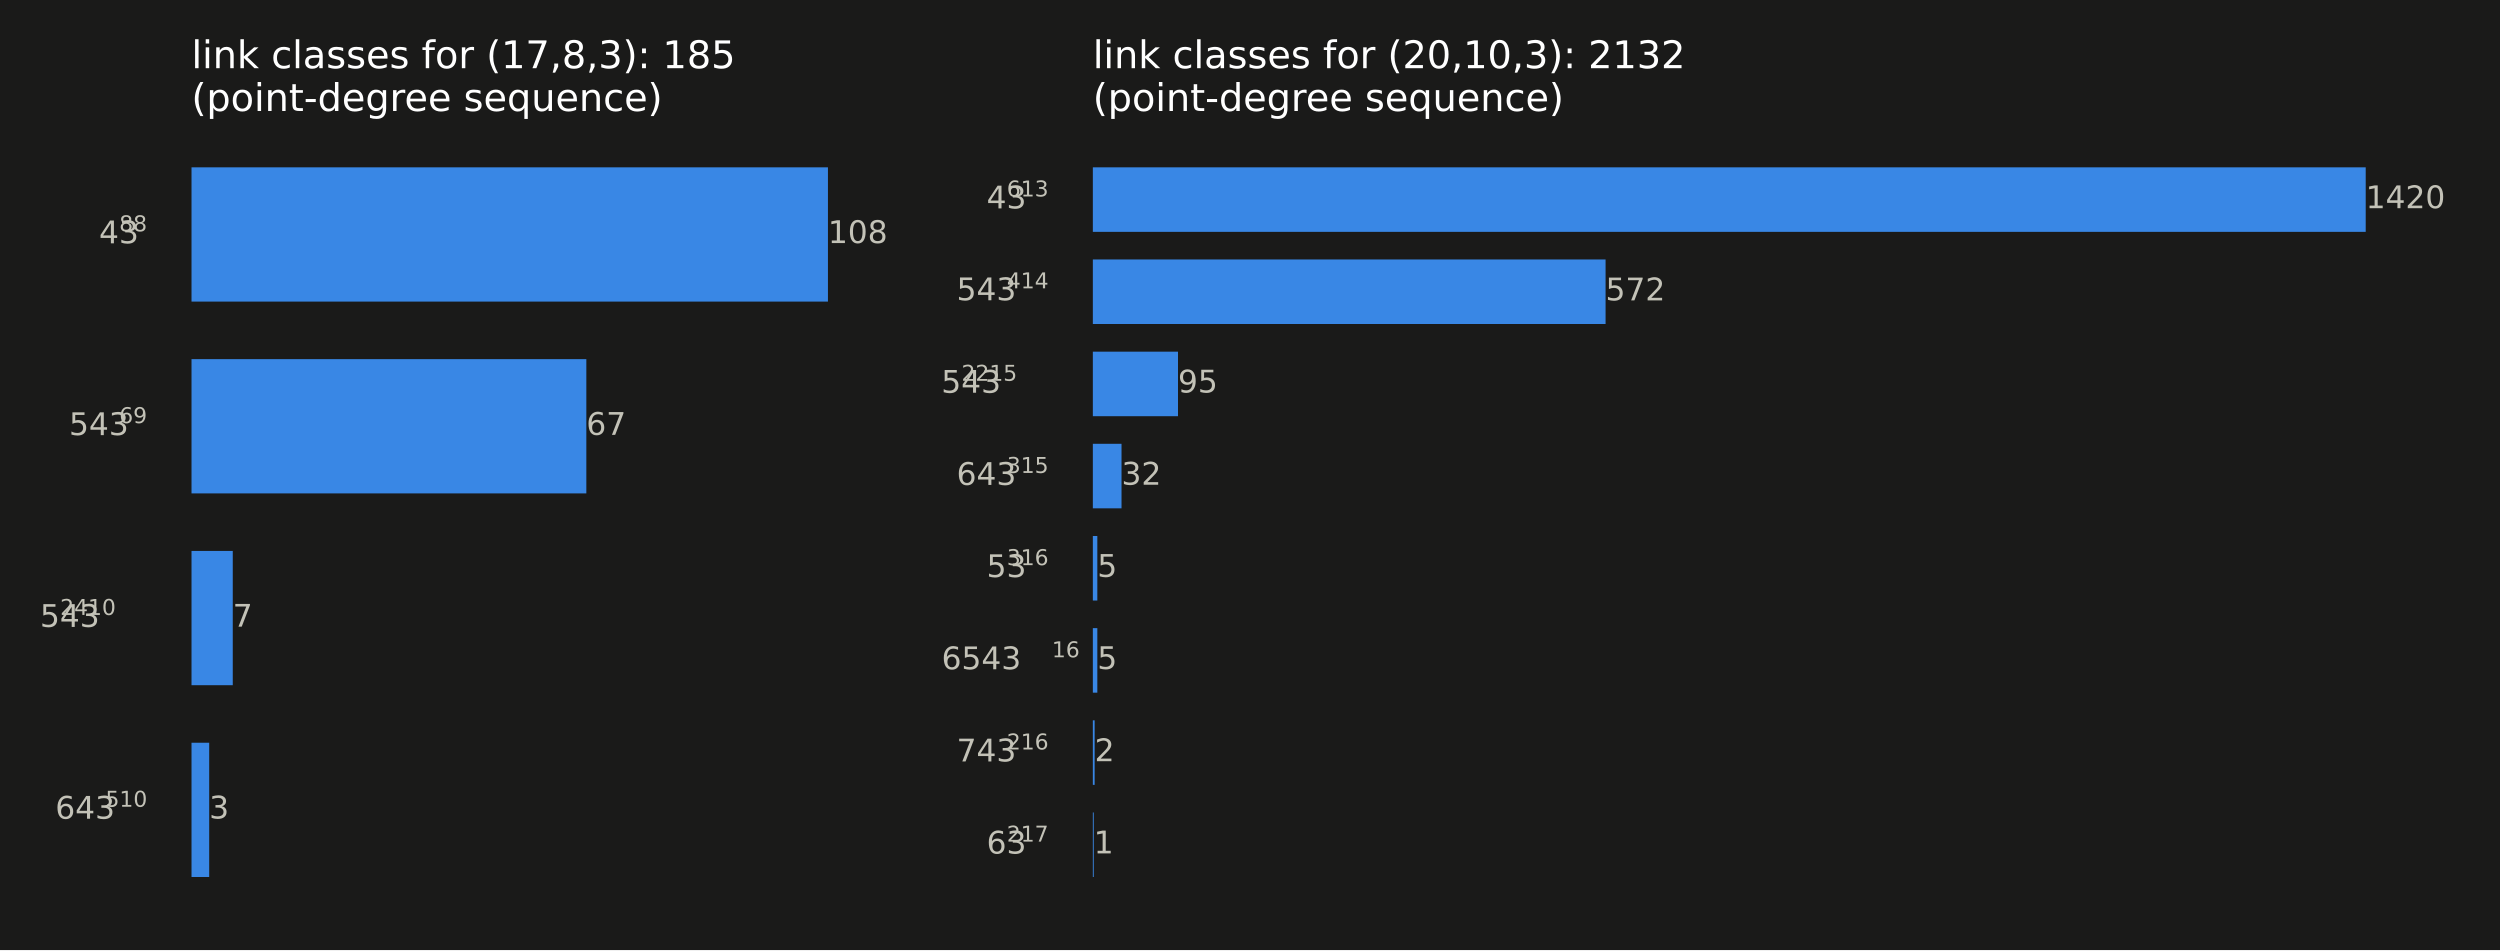
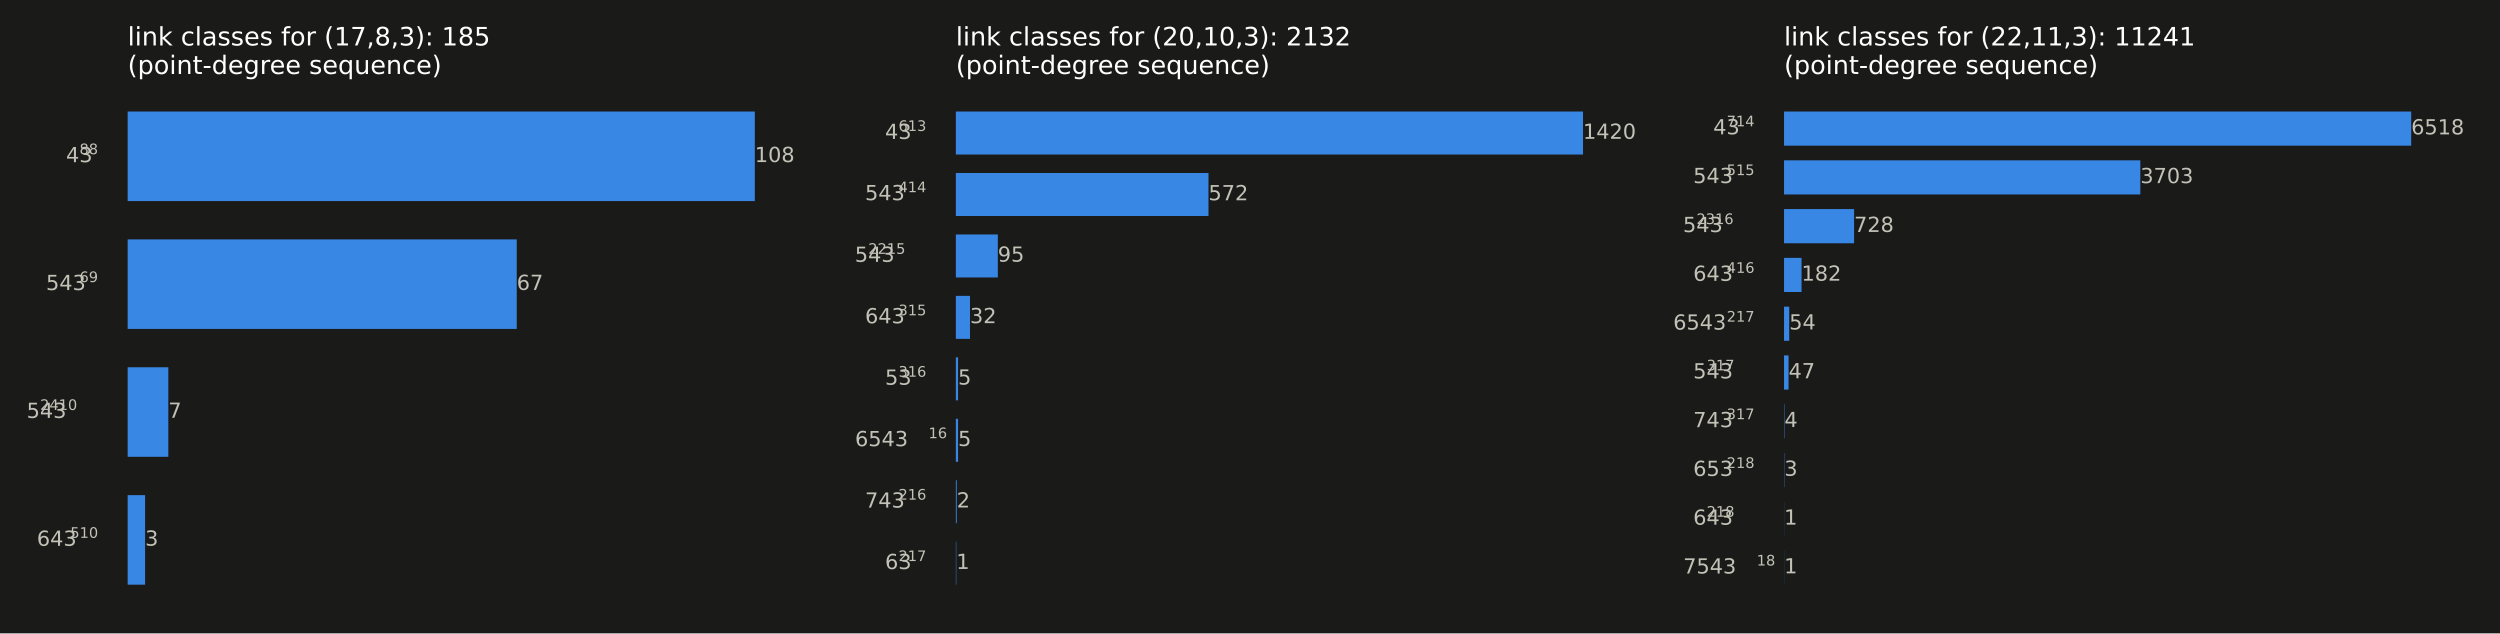
- <svg xmlns="http://www.w3.org/2000/svg" width="720pt" height="273.6pt" viewBox="0 0 720 273.6" version="1.1">
+ <svg xmlns="http://www.w3.org/2000/svg" width="1080pt" height="273.6pt" viewBox="0 0 1080 273.6" version="1.1">
  <defs>
    <style type="text/css">*{stroke-linejoin: round; stroke-linecap: butt}</style>
  </defs>
  <g id="figure_1">
    <g id="patch_1">
-       <path d="M 0 273.6  L 720 273.6  L 720 0  L 0 0  z " style="fill: #1a1a19" />
+       <path d="M 0 273.6  L 1080 273.6  L 1080 0  L 0 0  z " style="fill: #1a1a19" />
    </g>
    <g id="axes_1">
      <g id="patch_2">
-         <path d="M 55.156 262.8  L 247.614 262.8  L 247.614 37.968  L 55.156 37.968  z " style="fill: #1a1a19" />
+         <path d="M 55.156 262.8  L 339.636 262.8  L 339.636 37.968  L 55.156 37.968  z " style="fill: #1a1a19" />
      </g>
      <g id="patch_3">
-         <path d="M 55.156 48.188  L 238.449 48.188  L 238.449 86.857  L 55.156 86.857  z " clip-path="url(#pd483604b65)" style="fill: #3987e5" />
+         <path d="M 55.156 48.188  L 326.089 48.188  L 326.089 86.857  L 55.156 86.857  z " clip-path="url(#pa130e97af3)" style="fill: #3987e5" />
      </g>
      <g id="patch_4">
-         <path d="M 55.156 103.429  L 168.866 103.429  L 168.866 142.098  L 55.156 142.098  z " clip-path="url(#pd483604b65)" style="fill: #3987e5" />
+         <path d="M 55.156 103.429  L 223.235 103.429  L 223.235 142.098  L 55.156 142.098  z " clip-path="url(#pa130e97af3)" style="fill: #3987e5" />
      </g>
      <g id="patch_5">
-         <path d="M 55.156 158.67  L 67.036 158.67  L 67.036 197.339  L 55.156 197.339  z " clip-path="url(#pd483604b65)" style="fill: #3987e5" />
+         <path d="M 55.156 158.67  L 72.717 158.67  L 72.717 197.339  L 55.156 197.339  z " clip-path="url(#pa130e97af3)" style="fill: #3987e5" />
      </g>
      <g id="patch_6">
-         <path d="M 55.156 213.911  L 60.248 213.911  L 60.248 252.58  L 55.156 252.58  z " clip-path="url(#pd483604b65)" style="fill: #3987e5" />
+         <path d="M 55.156 213.911  L 62.682 213.911  L 62.682 252.58  L 55.156 252.58  z " clip-path="url(#pa130e97af3)" style="fill: #3987e5" />
      </g>
      <g id="matplotlib.axis_1" />
      <g id="matplotlib.axis_2">
        <g id="ytick_1">
          <g id="line2d_1" />
          <g id="text_1">
            <g style="fill: #c3c2b7" transform="translate(28.52625 70.94138)">
              <text>
                <tspan style="font: 9px 'DejaVu Sans'" x="0 12.989" y="-0.873">43</tspan>
                <tspan style="font: 6.3px 'DejaVu Sans'" x="5.812 18.801" y="-4.319">88</tspan>
              </text>
            </g>
          </g>
        </g>
        <g id="ytick_2">
          <g id="line2d_2" />
          <g id="text_2">
            <g style="fill: #c3c2b7" transform="translate(19.88625 126.1827)">
              <text>
                <tspan style="font: 9px 'DejaVu Sans'" x="0 8.648 21.637" y="-0.873">543</tspan>
                <tspan style="font: 6.3px 'DejaVu Sans'" x="14.461 27.45" y="-4.319">69</tspan>
              </text>
            </g>
          </g>
        </g>
        <g id="ytick_3">
          <g id="line2d_3" />
          <g id="text_3">
            <g style="fill: #c3c2b7" transform="translate(11.51625 181.4239)">
              <text>
                <tspan style="font: 9px 'DejaVu Sans'" x="0 12.989 25.978" y="-0.873">543</tspan>
                <tspan style="font: 6.3px 'DejaVu Sans'" x="5.812 18.801 31.79 35.798" y="-4.319">2410</tspan>
              </text>
            </g>
          </g>
        </g>
        <g id="ytick_4">
          <g id="line2d_4" />
          <g id="text_4">
            <g style="fill: #c3c2b7" transform="translate(15.92625 236.6652)">
              <text>
                <tspan style="font: 9px 'DejaVu Sans'" x="0 8.648 21.637" y="-0.873">643</tspan>
                <tspan style="font: 6.3px 'DejaVu Sans'" x="14.461 27.45 31.458" y="-4.319">510</tspan>
              </text>
            </g>
          </g>
        </g>
      </g>
      <g id="text_5">
-         <text style="fill: #c3c2b7; font: 9px 'DejaVu Sans'; text-anchor: start" x="238.449" y="70.006" transform="rotate(-0 238.4489 70.00552)"> 108</text>
+         <text style="fill: #c3c2b7; font: 9px 'DejaVu Sans'; text-anchor: start" x="326.089" y="70.006" transform="rotate(-0 326.0894 70.00552)"> 108</text>
      </g>
      <g id="text_6">
-         <text style="fill: #c3c2b7; font: 9px 'DejaVu Sans'; text-anchor: start" x="168.866" y="125.247" transform="rotate(-0 168.8656 125.2468)"> 67</text>
+         <text style="fill: #c3c2b7; font: 9px 'DejaVu Sans'; text-anchor: start" x="223.235" y="125.247" transform="rotate(-0 223.2351 125.2468)"> 67</text>
      </g>
      <g id="text_7">
-         <text style="fill: #c3c2b7; font: 9px 'DejaVu Sans'; text-anchor: start" x="67.036" y="180.488" transform="rotate(-0 67.03633 180.4881)"> 7</text>
+         <text style="fill: #c3c2b7; font: 9px 'DejaVu Sans'; text-anchor: start" x="72.717" y="180.488" transform="rotate(-0 72.71673 180.4881)"> 7</text>
      </g>
      <g id="text_8">
-         <text style="fill: #c3c2b7; font: 9px 'DejaVu Sans'; text-anchor: start" x="60.248" y="235.729" transform="rotate(-0 60.24771 235.7294)"> 3</text>
+         <text style="fill: #c3c2b7; font: 9px 'DejaVu Sans'; text-anchor: start" x="62.682" y="235.729" transform="rotate(-0 62.68217 235.7294)"> 3</text>
      </g>
      <g id="text_9">
        <text style="fill: #ffffff; font: 11px 'DejaVu Sans'" transform="translate(55.15625 19.65041)">link classes for (17,8,3): 185</text>
        <text style="fill: #ffffff; font: 11px 'DejaVu Sans'" transform="translate(55.15625 31.968)">(point-degree sequence)</text>
      </g>
    </g>
    <g id="axes_2">
      <g id="patch_7">
-         <path d="M 314.739 262.8  L 699.654 262.8  L 699.654 37.968  L 314.739 37.968  z " style="fill: #1a1a19" />
+         <path d="M 412.93 262.8  L 697.409 262.8  L 697.409 37.968  L 412.93 37.968  z " style="fill: #1a1a19" />
      </g>
      <g id="patch_8">
-         <path d="M 314.739 48.188  L 681.325 48.188  L 681.325 66.769  L 314.739 66.769  z " clip-path="url(#p8af80ec3a3)" style="fill: #3987e5" />
+         <path d="M 412.93 48.188  L 683.863 48.188  L 683.863 66.769  L 412.93 66.769  z " clip-path="url(#p48940b7e4e)" style="fill: #3987e5" />
      </g>
      <g id="patch_9">
-         <path d="M 314.739 74.732  L 462.406 74.732  L 462.406 93.313  L 314.739 93.313  z " clip-path="url(#p8af80ec3a3)" style="fill: #3987e5" />
+         <path d="M 412.93 74.732  L 522.066 74.732  L 522.066 93.313  L 412.93 93.313  z " clip-path="url(#p48940b7e4e)" style="fill: #3987e5" />
      </g>
      <g id="patch_10">
-         <path d="M 314.739 101.277  L 339.264 101.277  L 339.264 119.858  L 314.739 119.858  z " clip-path="url(#p8af80ec3a3)" style="fill: #3987e5" />
+         <path d="M 412.93 101.277  L 431.055 101.277  L 431.055 119.858  L 412.93 119.858  z " clip-path="url(#p48940b7e4e)" style="fill: #3987e5" />
      </g>
      <g id="patch_11">
-         <path d="M 314.739 127.821  L 323 127.821  L 323 146.402  L 314.739 146.402  z " clip-path="url(#p8af80ec3a3)" style="fill: #3987e5" />
+         <path d="M 412.93 127.821  L 419.035 127.821  L 419.035 146.402  L 412.93 146.402  z " clip-path="url(#p48940b7e4e)" style="fill: #3987e5" />
      </g>
      <g id="patch_12">
-         <path d="M 314.739 154.366  L 316.03 154.366  L 316.03 172.947  L 314.739 172.947  z " clip-path="url(#p8af80ec3a3)" style="fill: #3987e5" />
+         <path d="M 412.93 154.366  L 413.884 154.366  L 413.884 172.947  L 412.93 172.947  z " clip-path="url(#p48940b7e4e)" style="fill: #3987e5" />
      </g>
      <g id="patch_13">
-         <path d="M 314.739 180.91  L 316.03 180.91  L 316.03 199.491  L 314.739 199.491  z " clip-path="url(#p8af80ec3a3)" style="fill: #3987e5" />
+         <path d="M 412.93 180.91  L 413.884 180.91  L 413.884 199.491  L 412.93 199.491  z " clip-path="url(#p48940b7e4e)" style="fill: #3987e5" />
      </g>
      <g id="patch_14">
-         <path d="M 314.739 207.455  L 315.256 207.455  L 315.256 226.036  L 314.739 226.036  z " clip-path="url(#p8af80ec3a3)" style="fill: #3987e5" />
+         <path d="M 412.93 207.455  L 413.311 207.455  L 413.311 226.036  L 412.93 226.036  z " clip-path="url(#p48940b7e4e)" style="fill: #3987e5" />
      </g>
      <g id="patch_15">
-         <path d="M 314.739 233.999  L 314.997 233.999  L 314.997 252.58  L 314.739 252.58  z " clip-path="url(#p8af80ec3a3)" style="fill: #3987e5" />
+         <path d="M 412.93 233.999  L 413.12 233.999  L 413.12 252.58  L 412.93 252.58  z " clip-path="url(#p48940b7e4e)" style="fill: #3987e5" />
      </g>
      <g id="matplotlib.axis_3" />
      <g id="matplotlib.axis_4">
        <g id="ytick_5">
          <g id="line2d_5" />
          <g id="text_10">
-             <g style="fill: #c3c2b7" transform="translate(284.1493 60.89751)">
+             <g style="fill: #c3c2b7" transform="translate(382.3396 60.89751)">
              <text>
                <tspan style="font: 9px 'DejaVu Sans'" x="0 12.989" y="-0.873">43</tspan>
                <tspan style="font: 6.3px 'DejaVu Sans'" x="5.812 18.801 22.809" y="-4.319">613</tspan>
              </text>
            </g>
          </g>
        </g>
        <g id="ytick_6">
          <g id="line2d_6" />
          <g id="text_11">
-             <g style="fill: #c3c2b7" transform="translate(275.5093 87.44202)">
+             <g style="fill: #c3c2b7" transform="translate(373.6996 87.44202)">
              <text>
                <tspan style="font: 9px 'DejaVu Sans'" x="0 8.648 21.637" y="-0.961">543</tspan>
                <tspan style="font: 6.3px 'DejaVu Sans'" x="14.461 27.45 31.458" y="-4.406">414</tspan>
              </text>
            </g>
          </g>
        </g>
        <g id="ytick_7">
          <g id="line2d_7" />
          <g id="text_12">
-             <g style="fill: #c3c2b7" transform="translate(271.0993 113.9865)">
+             <g style="fill: #c3c2b7" transform="translate(369.2896 113.9865)">
              <text>
                <tspan style="font: 9px 'DejaVu Sans'" x="0 12.989 25.978" y="-0.873">543</tspan>
                <tspan style="font: 6.3px 'DejaVu Sans'" x="5.812 18.801 31.79 35.798" y="-4.319">2215</tspan>
              </text>
            </g>
          </g>
        </g>
        <g id="ytick_8">
          <g id="line2d_8" />
          <g id="text_13">
-             <g style="fill: #c3c2b7" transform="translate(275.5093 140.531)">
+             <g style="fill: #c3c2b7" transform="translate(373.6996 140.531)">
              <text>
                <tspan style="font: 9px 'DejaVu Sans'" x="0 8.648 21.637" y="-0.873">643</tspan>
                <tspan style="font: 6.3px 'DejaVu Sans'" x="14.461 27.45 31.458" y="-4.319">315</tspan>
              </text>
            </g>
          </g>
        </g>
        <g id="ytick_9">
          <g id="line2d_9" />
          <g id="text_14">
-             <g style="fill: #c3c2b7" transform="translate(284.1493 167.0756)">
+             <g style="fill: #c3c2b7" transform="translate(382.3396 167.0756)">
              <text>
                <tspan style="font: 9px 'DejaVu Sans'" x="0 12.989" y="-0.873">53</tspan>
                <tspan style="font: 6.3px 'DejaVu Sans'" x="5.812 18.801 22.809" y="-4.319">316</tspan>
              </text>
            </g>
          </g>
        </g>
        <g id="ytick_10">
          <g id="line2d_10" />
          <g id="text_15">
-             <g style="fill: #c3c2b7" transform="translate(271.1893 193.6201)">
+             <g style="fill: #c3c2b7" transform="translate(369.3796 193.6201)">
              <text>
                <tspan style="font: 9px 'DejaVu Sans'" x="0 8.648 17.297 25.945" y="-0.873">6543</tspan>
                <tspan style="font: 6.3px 'DejaVu Sans'" x="31.757 35.766" y="-4.319">16</tspan>
              </text>
            </g>
          </g>
        </g>
        <g id="ytick_11">
          <g id="line2d_11" />
          <g id="text_16">
-             <g style="fill: #c3c2b7" transform="translate(275.5093 220.1646)">
+             <g style="fill: #c3c2b7" transform="translate(373.6996 220.1646)">
              <text>
                <tspan style="font: 9px 'DejaVu Sans'" x="0 8.648 21.637" y="-0.873">743</tspan>
                <tspan style="font: 6.3px 'DejaVu Sans'" x="14.461 27.45 31.458" y="-4.319">216</tspan>
              </text>
            </g>
          </g>
        </g>
        <g id="ytick_12">
          <g id="line2d_12" />
          <g id="text_17">
-             <g style="fill: #c3c2b7" transform="translate(284.1493 246.7091)">
+             <g style="fill: #c3c2b7" transform="translate(382.3396 246.7091)">
              <text>
                <tspan style="font: 9px 'DejaVu Sans'" x="0 12.989" y="-0.873">63</tspan>
                <tspan style="font: 6.3px 'DejaVu Sans'" x="5.812 18.801 22.809" y="-4.319">217</tspan>
              </text>
            </g>
          </g>
        </g>
      </g>
      <g id="text_18">
-         <text style="fill: #c3c2b7; font: 9px 'DejaVu Sans'; text-anchor: start" x="681.325" y="59.962" transform="rotate(-0 681.3246 59.96165)"> 1420</text>
+         <text style="fill: #c3c2b7; font: 9px 'DejaVu Sans'; text-anchor: start" x="683.863" y="59.962" transform="rotate(-0 683.8627 59.96165)"> 1420</text>
      </g>
      <g id="text_19">
-         <text style="fill: #c3c2b7; font: 9px 'DejaVu Sans'; text-anchor: start" x="462.406" y="86.506" transform="rotate(-0 462.4061 86.50616)"> 572</text>
+         <text style="fill: #c3c2b7; font: 9px 'DejaVu Sans'; text-anchor: start" x="522.066" y="86.506" transform="rotate(-0 522.066 86.50616)"> 572</text>
      </g>
      <g id="text_20">
-         <text style="fill: #c3c2b7; font: 9px 'DejaVu Sans'; text-anchor: start" x="339.264" y="113.051" transform="rotate(-0 339.2644 113.0507)"> 95</text>
+         <text style="fill: #c3c2b7; font: 9px 'DejaVu Sans'; text-anchor: start" x="431.055" y="113.051" transform="rotate(-0 431.0554 113.0507)"> 95</text>
      </g>
      <g id="text_21">
-         <text style="fill: #c3c2b7; font: 9px 'DejaVu Sans'; text-anchor: start" x="323" y="139.595" transform="rotate(-0 323.0004 139.5952)"> 32</text>
+         <text style="fill: #c3c2b7; font: 9px 'DejaVu Sans'; text-anchor: start" x="419.035" y="139.595" transform="rotate(-0 419.0351 139.5952)"> 32</text>
      </g>
      <g id="text_22">
-         <text style="fill: #c3c2b7; font: 9px 'DejaVu Sans'; text-anchor: start" x="316.03" y="166.14" transform="rotate(-0 316.0301 166.1397)"> 5</text>
+         <text style="fill: #c3c2b7; font: 9px 'DejaVu Sans'; text-anchor: start" x="413.884" y="166.14" transform="rotate(-0 413.8836 166.1397)"> 5</text>
      </g>
      <g id="text_23">
-         <text style="fill: #c3c2b7; font: 9px 'DejaVu Sans'; text-anchor: start" x="316.03" y="192.684" transform="rotate(-0 316.0301 192.6842)"> 5</text>
+         <text style="fill: #c3c2b7; font: 9px 'DejaVu Sans'; text-anchor: start" x="413.884" y="192.684" transform="rotate(-0 413.8836 192.6842)"> 5</text>
      </g>
      <g id="text_24">
-         <text style="fill: #c3c2b7; font: 9px 'DejaVu Sans'; text-anchor: start" x="315.256" y="219.229" transform="rotate(-0 315.2556 219.2287)"> 2</text>
+         <text style="fill: #c3c2b7; font: 9px 'DejaVu Sans'; text-anchor: start" x="413.311" y="219.229" transform="rotate(-0 413.3112 219.2287)"> 2</text>
      </g>
      <g id="text_25">
-         <text style="fill: #c3c2b7; font: 9px 'DejaVu Sans'; text-anchor: start" x="314.997" y="245.773" transform="rotate(-0 314.9975 245.7732)"> 1</text>
+         <text style="fill: #c3c2b7; font: 9px 'DejaVu Sans'; text-anchor: start" x="413.12" y="245.773" transform="rotate(-0 413.1204 245.7732)"> 1</text>
      </g>
      <g id="text_26">
-         <text style="fill: #ffffff; font: 11px 'DejaVu Sans'" transform="translate(314.7393 19.65041)">link classes for (20,10,3): 2132</text>
-         <text style="fill: #ffffff; font: 11px 'DejaVu Sans'" transform="translate(314.7393 31.968)">(point-degree sequence)</text>
+         <text style="fill: #ffffff; font: 11px 'DejaVu Sans'" transform="translate(412.9296 19.65041)">link classes for (20,10,3): 2132</text>
+         <text style="fill: #ffffff; font: 11px 'DejaVu Sans'" transform="translate(412.9296 31.968)">(point-degree sequence)</text>
+       </g>
+     </g>
+     <g id="axes_3">
+       <g id="patch_16">
+         <path d="M 770.703 262.8  L 1055.183 262.8  L 1055.183 37.968  L 770.703 37.968  z " style="fill: #1a1a19" />
+       </g>
+       <g id="patch_17">
+         <path d="M 770.703 48.188  L 1041.636 48.188  L 1041.636 62.938  L 770.703 62.938  z " clip-path="url(#p374f5a4f6d)" style="fill: #3987e5" />
+       </g>
+       <g id="patch_18">
+         <path d="M 770.703 69.259  L 924.625 69.259  L 924.625 84.009  L 770.703 84.009  z " clip-path="url(#p374f5a4f6d)" style="fill: #3987e5" />
+       </g>
+       <g id="patch_19">
+         <path d="M 770.703 90.33  L 800.964 90.33  L 800.964 105.08  L 770.703 105.08  z " clip-path="url(#p374f5a4f6d)" style="fill: #3987e5" />
+       </g>
+       <g id="patch_20">
+         <path d="M 770.703 111.402  L 778.268 111.402  L 778.268 126.152  L 770.703 126.152  z " clip-path="url(#p374f5a4f6d)" style="fill: #3987e5" />
+       </g>
+       <g id="patch_21">
+         <path d="M 770.703 132.473  L 772.947 132.473  L 772.947 147.223  L 770.703 147.223  z " clip-path="url(#p374f5a4f6d)" style="fill: #3987e5" />
+       </g>
+       <g id="patch_22">
+         <path d="M 770.703 153.545  L 772.657 153.545  L 772.657 168.295  L 770.703 168.295  z " clip-path="url(#p374f5a4f6d)" style="fill: #3987e5" />
+       </g>
+       <g id="patch_23">
+         <path d="M 770.703 174.616  L 770.869 174.616  L 770.869 189.366  L 770.703 189.366  z " clip-path="url(#p374f5a4f6d)" style="fill: #3987e5" />
+       </g>
+       <g id="patch_24">
+         <path d="M 770.703 195.688  L 770.828 195.688  L 770.828 210.438  L 770.703 210.438  z " clip-path="url(#p374f5a4f6d)" style="fill: #3987e5" />
+       </g>
+       <g id="patch_25">
+         <path d="M 770.703 216.759  L 770.744 216.759  L 770.744 231.509  L 770.703 231.509  z " clip-path="url(#p374f5a4f6d)" style="fill: #3987e5" />
+       </g>
+       <g id="patch_26">
+         <path d="M 770.703 237.83  L 770.744 237.83  L 770.744 252.58  L 770.703 252.58  z " clip-path="url(#p374f5a4f6d)" style="fill: #3987e5" />
+       </g>
+       <g id="matplotlib.axis_5" />
+       <g id="matplotlib.axis_6">
+         <g id="ytick_13">
+           <g id="line2d_13" />
+           <g id="text_27">
+             <g style="fill: #c3c2b7" transform="translate(740.1129 58.98193)">
+               <text>
+                 <tspan style="font: 9px 'DejaVu Sans'" x="0 12.989" y="-0.961">43</tspan>
+                 <tspan style="font: 6.3px 'DejaVu Sans'" x="5.812 18.801 22.809" y="-4.406">714</tspan>
+               </text>
+             </g>
+           </g>
+         </g>
+         <g id="ytick_14">
+           <g id="line2d_14" />
+           <g id="text_28">
+             <g style="fill: #c3c2b7" transform="translate(731.4729 80.05334)">
+               <text>
+                 <tspan style="font: 9px 'DejaVu Sans'" x="0 8.648 21.637" y="-0.961">543</tspan>
+                 <tspan style="font: 6.3px 'DejaVu Sans'" x="14.461 27.45 31.458" y="-4.406">515</tspan>
+               </text>
+             </g>
+           </g>
+         </g>
+         <g id="ytick_15">
+           <g id="line2d_15" />
+           <g id="text_29">
+             <g style="fill: #c3c2b7" transform="translate(727.0629 101.1248)">
+               <text>
+                 <tspan style="font: 9px 'DejaVu Sans'" x="0 12.989 25.978" y="-0.873">543</tspan>
+                 <tspan style="font: 6.3px 'DejaVu Sans'" x="5.812 18.801 31.79 35.798" y="-4.319">2316</tspan>
+               </text>
+             </g>
+           </g>
+         </g>
+         <g id="ytick_16">
+           <g id="line2d_16" />
+           <g id="text_30">
+             <g style="fill: #c3c2b7" transform="translate(731.4729 122.1962)">
+               <text>
+                 <tspan style="font: 9px 'DejaVu Sans'" x="0 8.648 21.637" y="-0.873">643</tspan>
+                 <tspan style="font: 6.3px 'DejaVu Sans'" x="14.461 27.45 31.458" y="-4.319">416</tspan>
+               </text>
+             </g>
+           </g>
+         </g>
+         <g id="ytick_17">
+           <g id="line2d_17" />
+           <g id="text_31">
+             <g style="fill: #c3c2b7" transform="translate(722.8329 143.2676)">
+               <text>
+                 <tspan style="font: 9px 'DejaVu Sans'" x="0 8.648 17.297 30.286" y="-0.873">6543</tspan>
+                 <tspan style="font: 6.3px 'DejaVu Sans'" x="23.109 36.098 40.106" y="-4.319">217</tspan>
+               </text>
+             </g>
+           </g>
+         </g>
+         <g id="ytick_18">
+           <g id="line2d_18" />
+           <g id="text_32">
+             <g style="fill: #c3c2b7" transform="translate(731.4729 164.339)">
+               <text>
+                 <tspan style="font: 9px 'DejaVu Sans'" x="0 12.989 21.637" y="-0.873">543</tspan>
+                 <tspan style="font: 6.3px 'DejaVu Sans'" x="5.812 27.45 31.458" y="-4.319">317</tspan>
+               </text>
+             </g>
+           </g>
+         </g>
+         <g id="ytick_19">
+           <g id="line2d_19" />
+           <g id="text_33">
+             <g style="fill: #c3c2b7" transform="translate(731.4729 185.4104)">
+               <text>
+                 <tspan style="font: 9px 'DejaVu Sans'" x="0 8.648 21.637" y="-0.873">743</tspan>
+                 <tspan style="font: 6.3px 'DejaVu Sans'" x="14.461 27.45 31.458" y="-4.319">317</tspan>
+               </text>
+             </g>
+           </g>
+         </g>
+         <g id="ytick_20">
+           <g id="line2d_20" />
+           <g id="text_34">
+             <g style="fill: #c3c2b7" transform="translate(731.4729 206.4818)">
+               <text>
+                 <tspan style="font: 9px 'DejaVu Sans'" x="0 8.648 21.637" y="-0.873">653</tspan>
+                 <tspan style="font: 6.3px 'DejaVu Sans'" x="14.461 27.45 31.458" y="-4.319">218</tspan>
+               </text>
+             </g>
+           </g>
+         </g>
+         <g id="ytick_21">
+           <g id="line2d_21" />
+           <g id="text_35">
+             <g style="fill: #c3c2b7" transform="translate(731.4729 227.5532)">
+               <text>
+                 <tspan style="font: 9px 'DejaVu Sans'" x="0 12.989 21.637" y="-0.873">643</tspan>
+                 <tspan style="font: 6.3px 'DejaVu Sans'" x="5.812 27.45 31.458" y="-4.319">218</tspan>
+               </text>
+             </g>
+           </g>
+         </g>
+         <g id="ytick_22">
+           <g id="line2d_22" />
+           <g id="text_36">
+             <g style="fill: #c3c2b7" transform="translate(727.1529 248.6247)">
+               <text>
+                 <tspan style="font: 9px 'DejaVu Sans'" x="0 8.648 17.297 25.945" y="-0.873">7543</tspan>
+                 <tspan style="font: 6.3px 'DejaVu Sans'" x="31.757 35.766" y="-4.319">18</tspan>
+               </text>
+             </g>
+           </g>
+         </g>
+       </g>
+       <g id="text_37">
+         <text style="fill: #c3c2b7; font: 9px 'DejaVu Sans'; text-anchor: start" x="1041.636" y="58.046" transform="rotate(-0 1041.636 58.04607)"> 6518</text>
+       </g>
+       <g id="text_38">
+         <text style="fill: #c3c2b7; font: 9px 'DejaVu Sans'; text-anchor: start" x="924.625" y="79.117" transform="rotate(-0 924.6252 79.11748)"> 3703</text>
+       </g>
+       <g id="text_39">
+         <text style="fill: #c3c2b7; font: 9px 'DejaVu Sans'; text-anchor: start" x="800.964" y="100.189" transform="rotate(-0 800.9636 100.1889)"> 728</text>
+       </g>
+       <g id="text_40">
+         <text style="fill: #c3c2b7; font: 9px 'DejaVu Sans'; text-anchor: start" x="778.268" y="121.26" transform="rotate(-0 778.2681 121.2603)"> 182</text>
+       </g>
+       <g id="text_41">
+         <text style="fill: #c3c2b7; font: 9px 'DejaVu Sans'; text-anchor: start" x="772.947" y="142.332" transform="rotate(-0 772.9475 142.3317)"> 54</text>
+       </g>
+       <g id="text_42">
+         <text style="fill: #c3c2b7; font: 9px 'DejaVu Sans'; text-anchor: start" x="772.657" y="163.403" transform="rotate(-0 772.6565 163.4031)"> 47</text>
+       </g>
+       <g id="text_43">
+         <text style="fill: #c3c2b7; font: 9px 'DejaVu Sans'; text-anchor: start" x="770.869" y="184.475" transform="rotate(-0 770.8692 184.4746)"> 4</text>
+       </g>
+       <g id="text_44">
+         <text style="fill: #c3c2b7; font: 9px 'DejaVu Sans'; text-anchor: start" x="770.828" y="205.546" transform="rotate(-0 770.8276 205.546)"> 3</text>
+       </g>
+       <g id="text_45">
+         <text style="fill: #c3c2b7; font: 9px 'DejaVu Sans'; text-anchor: start" x="770.744" y="226.617" transform="rotate(-0 770.7445 226.6174)"> 1</text>
+       </g>
+       <g id="text_46">
+         <text style="fill: #c3c2b7; font: 9px 'DejaVu Sans'; text-anchor: start" x="770.744" y="247.689" transform="rotate(-0 770.7445 247.6888)"> 1</text>
+       </g>
+       <g id="text_47">
+         <text style="fill: #ffffff; font: 11px 'DejaVu Sans'" transform="translate(770.7029 19.65041)">link classes for (22,11,3): 11241</text>
+         <text style="fill: #ffffff; font: 11px 'DejaVu Sans'" transform="translate(770.7029 31.968)">(point-degree sequence)</text>
      </g>
    </g>
  </g>
  <defs>
-     <clipPath id="pd483604b65">
-       <rect x="55.156" y="37.968" width="192.457" height="224.832" />
+     <clipPath id="pa130e97af3">
+       <rect x="55.156" y="37.968" width="284.48" height="224.832" />
    </clipPath>
-     <clipPath id="p8af80ec3a3">
-       <rect x="314.739" y="37.968" width="384.915" height="224.832" />
+     <clipPath id="p48940b7e4e">
+       <rect x="412.93" y="37.968" width="284.48" height="224.832" />
+     </clipPath>
+     <clipPath id="p374f5a4f6d">
+       <rect x="770.703" y="37.968" width="284.48" height="224.832" />
    </clipPath>
  </defs>
</svg>
